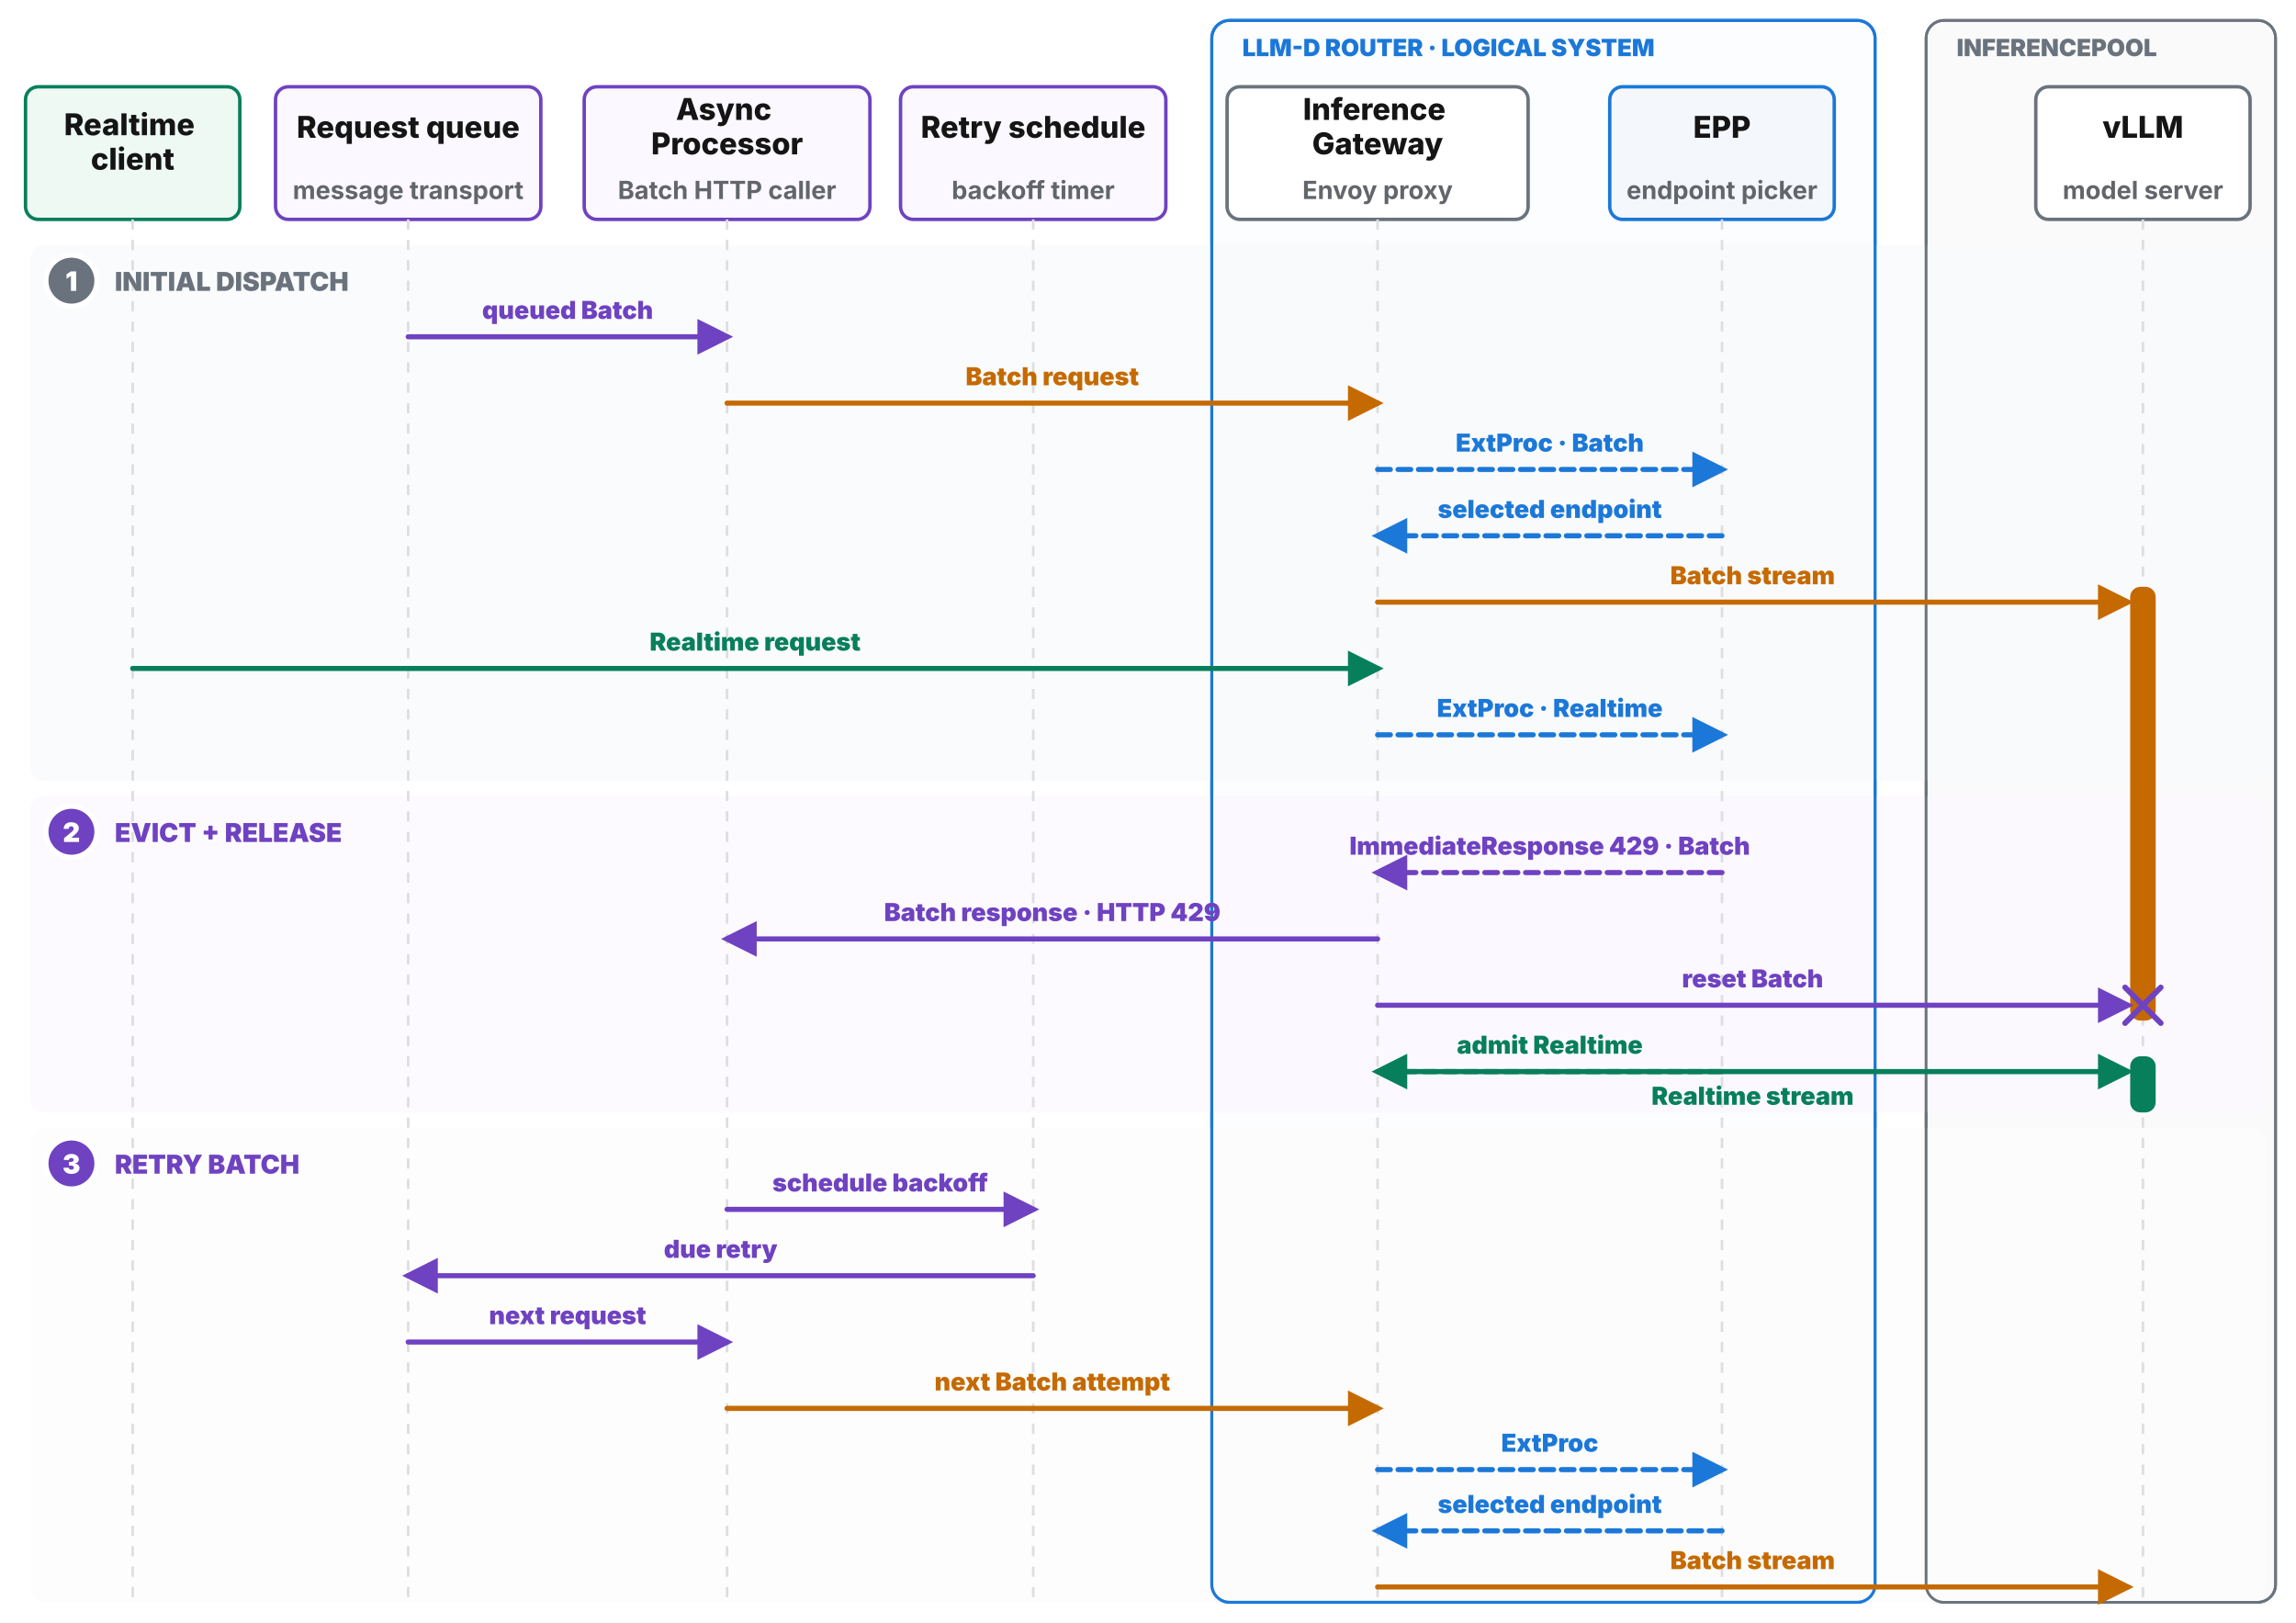
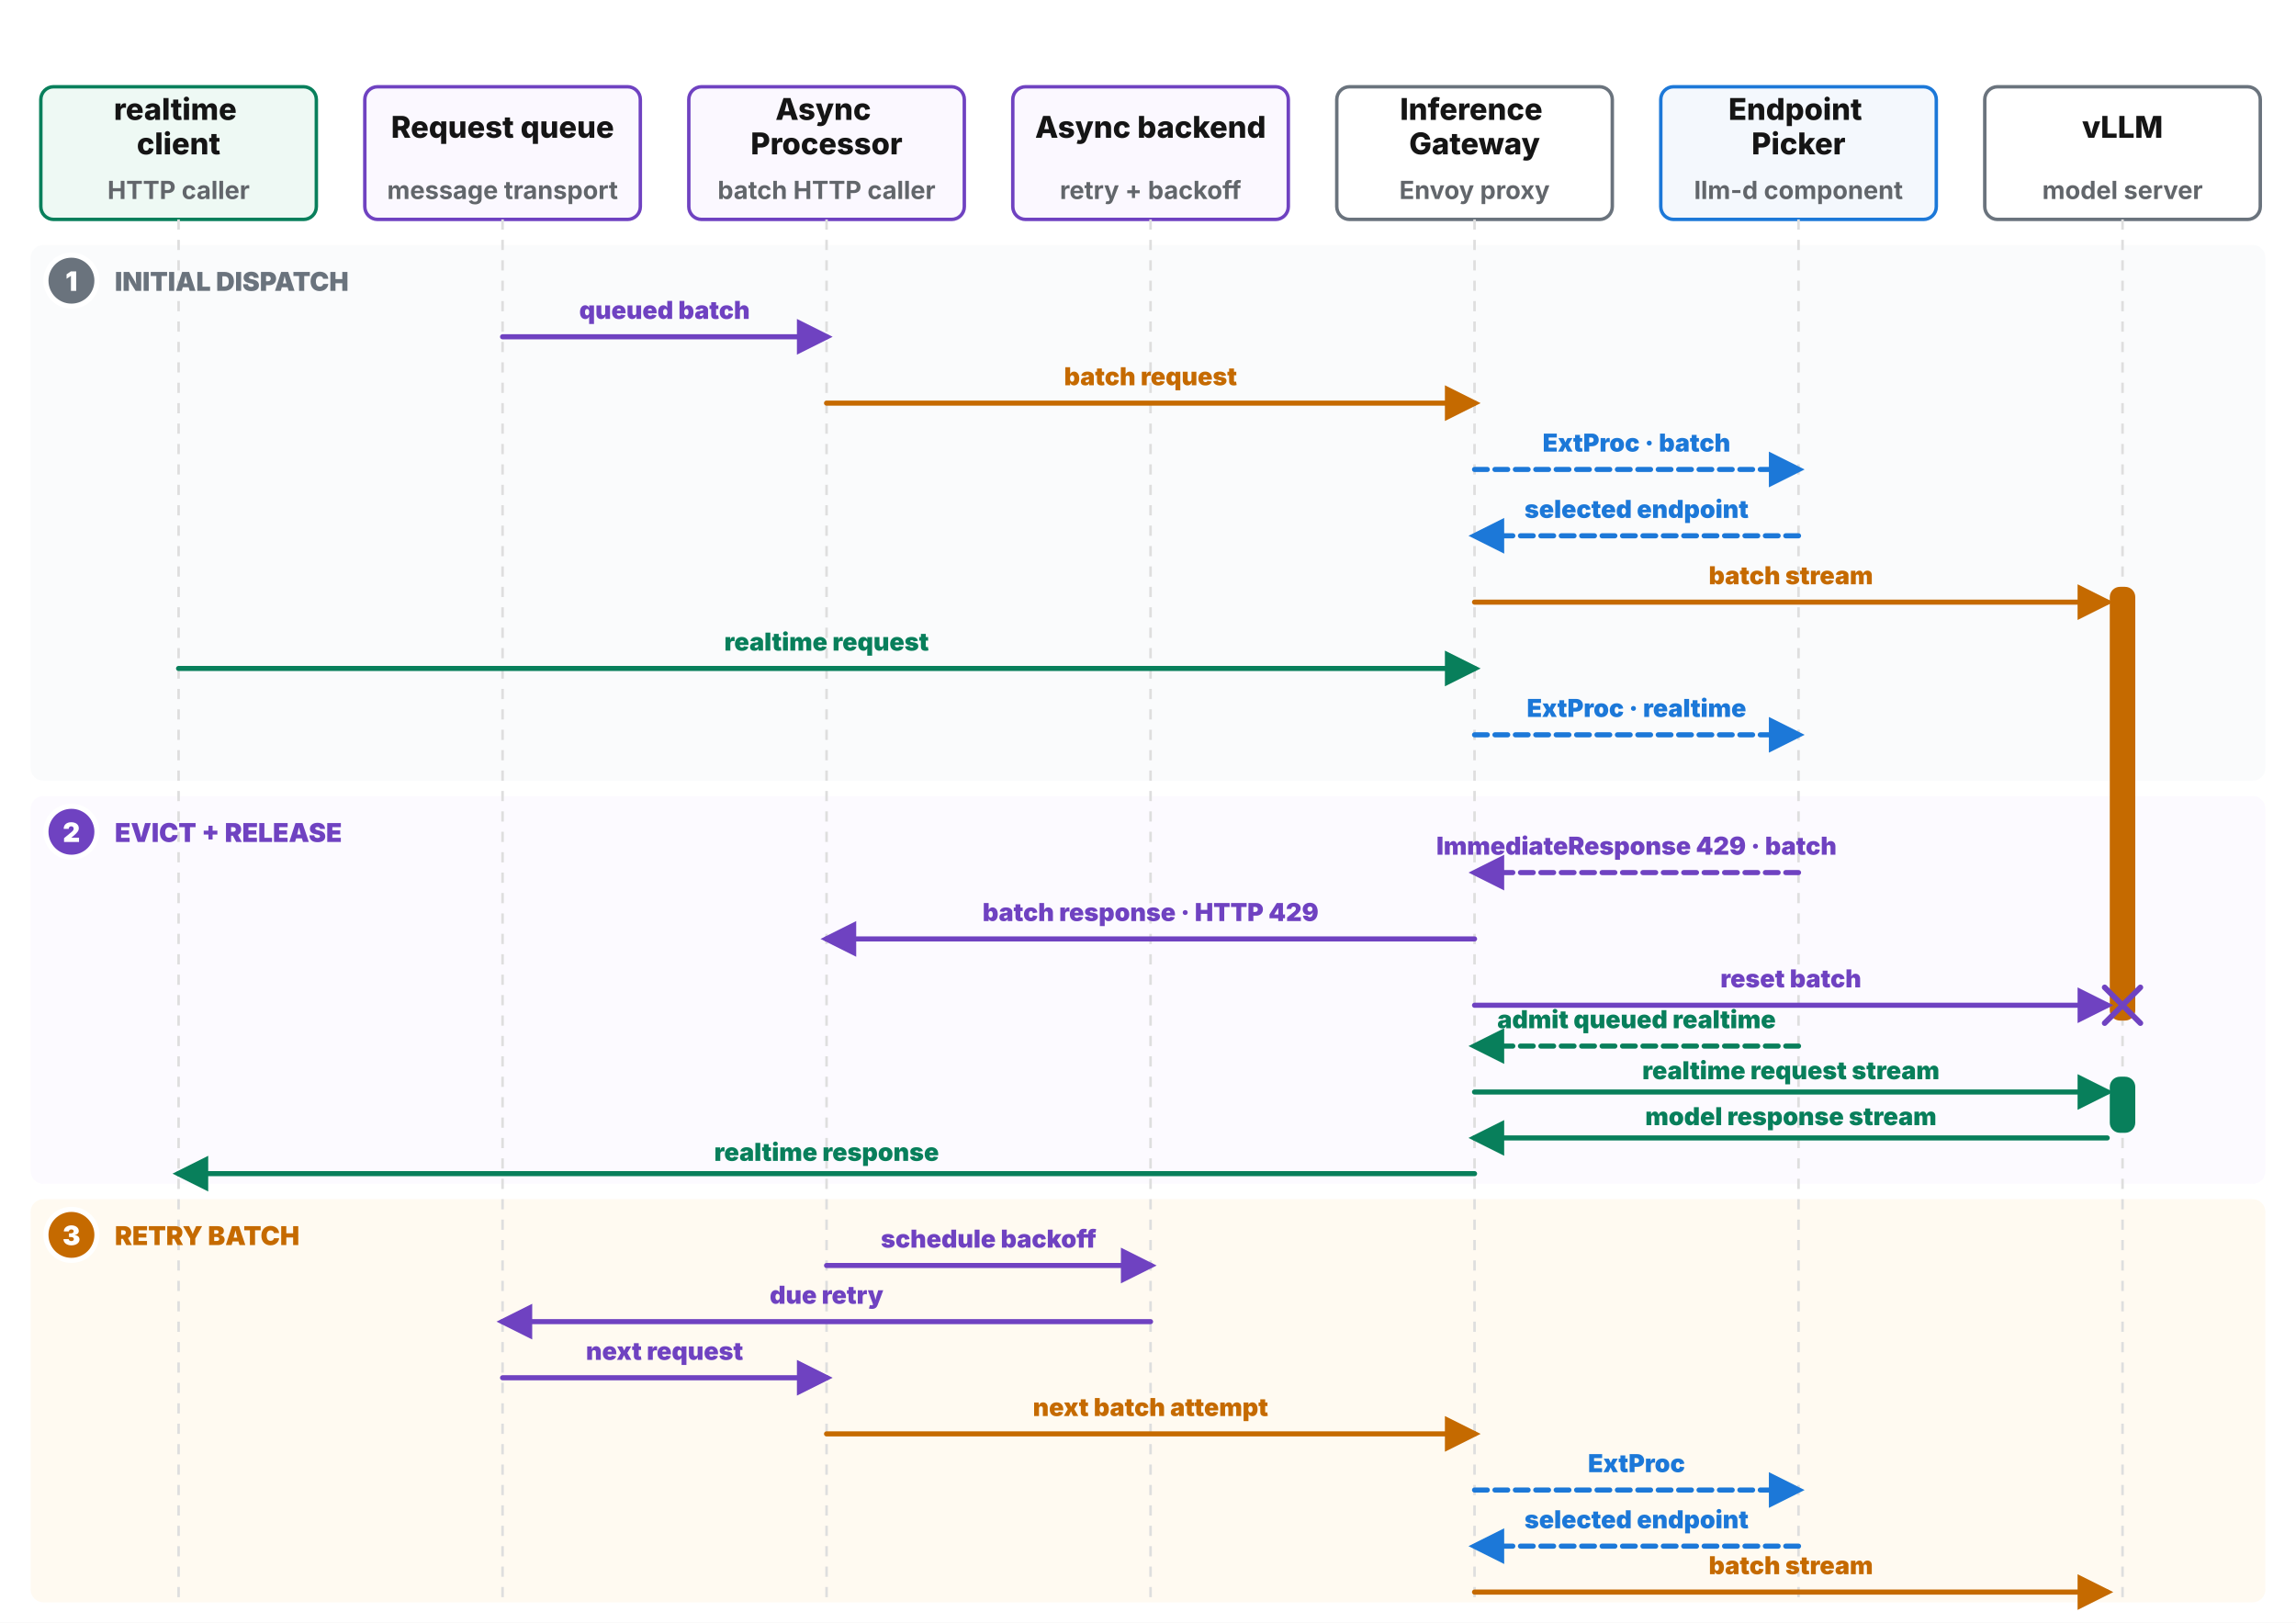
- <svg xmlns="http://www.w3.org/2000/svg" id="batch-eviction-mechanism" width="900" height="636" viewBox="0 0 900 636" role="img" aria-label="Architecture-backed sequence for the tested eviction and retry path. The external request queue feeds Batch work to the Async Processor, which is the HTTP caller. The Async Processor sends Batch through the logical llm-d Router, made of the Inference Gateway Envoy proxy and EPP, to vLLM. Realtime arrives on a separate request stream. EPP returns an ImmediateResponse with status 429 on the selected Batch stream. Envoy returns that Batch response to the Async Processor, resets the upstream Batch stream in vLLM, and forwards admitted Realtime into the released capacity. The Async Processor writes the failed Batch request to a retry schedule. After backoff, the tested Redis or Valkey retry mover returns it to the original request queue. The Async Processor consumes it again and starts the next routed attempt." style="font-family: Inter, &quot;Red Hat Text&quot;, system-ui, -apple-system, &quot;Segoe UI&quot;, sans-serif; background: rgb(255, 255, 255);">
+ <svg xmlns="http://www.w3.org/2000/svg" id="batch-eviction-mechanism" width="900" height="636" viewBox="0 0 900 636" role="img" aria-label="Architecture-backed sequence for the benchmark's eviction and retry path. The external request queue feeds batch work to the Async Processor, which is the HTTP caller. The Async Processor sends batch through the Inference Gateway Envoy proxy and Endpoint Picker to vLLM. A separate request stream carries realtime traffic. The Endpoint Picker returns an ImmediateResponse with status 429 on the selected batch stream. Envoy returns that batch response to the Async Processor and resets the upstream batch stream in vLLM. Once capacity is observed available, queued realtime traffic can be admitted. The configured async backend retains the failed batch request for retry with backoff and returns it to the request queue for the next attempt. The diagram intentionally does not claim a particular retry-storage implementation because the benchmark package did not record the Async Processor revision." style="font-family: Inter, &quot;Red Hat Text&quot;, system-ui, -apple-system, &quot;Segoe UI&quot;, sans-serif; background: rgb(255, 255, 255);">
  <rect width="900" height="636" fill="#ffffff" />
  <defs>
    <marker id="mechanism-green" viewBox="0 0 10 10" refX="8.3" refY="5" markerWidth="7" markerHeight="7" orient="auto-start-reverse" overflow="visible">
      <path d="M 0 0 L 10 5 L 0 10 z" fill="#087f5b" />
    </marker>
  </defs>
  <defs>
    <marker id="mechanism-bronze" viewBox="0 0 10 10" refX="8.3" refY="5" markerWidth="7" markerHeight="7" orient="auto-start-reverse" overflow="visible">
      <path d="M 0 0 L 10 5 L 0 10 z" fill="#c56a00" />
    </marker>
  </defs>
  <defs>
    <marker id="mechanism-purple" viewBox="0 0 10 10" refX="8.3" refY="5" markerWidth="7" markerHeight="7" orient="auto-start-reverse" overflow="visible">
      <path d="M 0 0 L 10 5 L 0 10 z" fill="#6f42c1" />
    </marker>
  </defs>
  <defs>
    <marker id="mechanism-blue" viewBox="0 0 10 10" refX="8.3" refY="5" markerWidth="7" markerHeight="7" orient="auto-start-reverse" overflow="visible">
      <path d="M 0 0 L 10 5 L 0 10 z" fill="#1c78d8" />
    </marker>
  </defs>
-   <rect x="475" y="8" width="260" height="620" rx="7" fill="#f7faff" fill-opacity="0.55" stroke="#1c78d8" stroke-width="1.15" />
-   <text x="487" y="22" text-anchor="start" fill="#1c78d8" font-size="9.3" font-weight="900">
-     <tspan x="487" dy="0">LLM-D ROUTER · LOGICAL SYSTEM</tspan>
+   <rect x="12" y="96" width="876" height="210" rx="5" fill="#f8fafb" fill-opacity="0.72" />
+   <rect x="12" y="312" width="876" height="152" rx="5" fill="#fbf8ff" fill-opacity="0.72" />
+   <rect x="12" y="470" width="876" height="158" rx="5" fill="#fff8ee" fill-opacity="0.82" />
+   <rect x="16" y="34" width="108" height="52" rx="5" fill="#eef9f4" stroke="#087f5b" stroke-width="1.35" />
+   <text x="70" y="47" text-anchor="middle" fill="#151515" font-size="11.8" font-weight="820">
+     <tspan x="70" dy="0">realtime</tspan>
+     <tspan x="70" dy="13.5">client</tspan>
  </text>
-   <rect x="755" y="8" width="137" height="620" rx="7" fill="#fafafa" stroke="#6a737d" stroke-width="1.05" />
-   <text x="767" y="22" text-anchor="start" fill="#6a737d" font-size="9.3" font-weight="900">
-     <tspan x="767" dy="0">INFERENCEPOOL</tspan>
+   <text x="70" y="78" text-anchor="middle" fill="#62666b" font-size="9.8" font-weight="650">
+     <tspan x="70" dy="0">HTTP caller</tspan>
  </text>
-   <rect x="12" y="96" width="876" height="210" rx="5" fill="#f8fafb" fill-opacity="0.72" />
-   <rect x="12" y="312" width="876" height="124" rx="5" fill="#fbf8ff" fill-opacity="0.72" />
-   <rect x="12" y="442" width="876" height="186" rx="5" fill="#fcfcfc" fill-opacity="0.72" />
-   <rect x="475" y="8" width="260" height="620" rx="7" fill="none" stroke="#1c78d8" stroke-width="1.15" />
-   <rect x="755" y="8" width="137" height="620" rx="7" fill="none" stroke="#6a737d" stroke-width="1.05" />
-   <rect x="10" y="34" width="84" height="52" rx="5" fill="#eef9f4" stroke="#087f5b" stroke-width="1.35" />
-   <text x="52" y="53" text-anchor="middle" fill="#151515" font-size="11.8" font-weight="820">
-     <tspan x="52" dy="0">Realtime</tspan>
-     <tspan x="52" dy="13.5">client</tspan>
+   <line x1="70" x2="70" y1="86" y2="628" stroke="#dedede" stroke-width="1" stroke-dasharray="4 4" />
+   <rect x="143" y="34" width="108" height="52" rx="5" fill="#fbf8ff" stroke="#6f42c1" stroke-width="1.35" />
+   <text x="197" y="54" text-anchor="middle" fill="#151515" font-size="11.8" font-weight="820">
+     <tspan x="197" dy="0">Request queue</tspan>
  </text>
-   <line x1="52" x2="52" y1="86" y2="628" stroke="#dedede" stroke-width="1" stroke-dasharray="4 4" />
-   <rect x="108" y="34" width="104" height="52" rx="5" fill="#fbf8ff" stroke="#6f42c1" stroke-width="1.35" />
-   <text x="160" y="54" text-anchor="middle" fill="#151515" font-size="11.8" font-weight="820">
-     <tspan x="160" dy="0">Request queue</tspan>
+   <text x="197" y="78" text-anchor="middle" fill="#62666b" font-size="9.8" font-weight="650">
+     <tspan x="197" dy="0">message transport</tspan>
  </text>
-   <text x="160" y="78" text-anchor="middle" fill="#62666b" font-size="9.8" font-weight="650">
-     <tspan x="160" dy="0">message transport</tspan>
+   <line x1="197" x2="197" y1="86" y2="628" stroke="#dedede" stroke-width="1" stroke-dasharray="4 4" />
+   <rect x="270" y="34" width="108" height="52" rx="5" fill="#fbf8ff" stroke="#6f42c1" stroke-width="1.35" />
+   <text x="324" y="47" text-anchor="middle" fill="#151515" font-size="11.8" font-weight="820">
+     <tspan x="324" dy="0">Async</tspan>
+     <tspan x="324" dy="13.5">Processor</tspan>
  </text>
-   <line x1="160" x2="160" y1="86" y2="628" stroke="#dedede" stroke-width="1" stroke-dasharray="4 4" />
-   <rect x="229" y="34" width="112" height="52" rx="5" fill="#fbf8ff" stroke="#6f42c1" stroke-width="1.35" />
-   <text x="285" y="47" text-anchor="middle" fill="#151515" font-size="11.8" font-weight="820">
-     <tspan x="285" dy="0">Async</tspan>
-     <tspan x="285" dy="13.5">Processor</tspan>
+   <text x="324" y="78" text-anchor="middle" fill="#62666b" font-size="9.8" font-weight="650">
+     <tspan x="324" dy="0">batch HTTP caller</tspan>
  </text>
-   <text x="285" y="78" text-anchor="middle" fill="#62666b" font-size="9.8" font-weight="650">
-     <tspan x="285" dy="0">Batch HTTP caller</tspan>
+   <line x1="324" x2="324" y1="86" y2="628" stroke="#dedede" stroke-width="1" stroke-dasharray="4 4" />
+   <rect x="397" y="34" width="108" height="52" rx="5" fill="#fbf8ff" stroke="#6f42c1" stroke-width="1.35" />
+   <text x="451" y="54" text-anchor="middle" fill="#151515" font-size="11.8" font-weight="820">
+     <tspan x="451" dy="0">Async backend</tspan>
  </text>
-   <line x1="285" x2="285" y1="86" y2="628" stroke="#dedede" stroke-width="1" stroke-dasharray="4 4" />
-   <rect x="353" y="34" width="104" height="52" rx="5" fill="#fbf8ff" stroke="#6f42c1" stroke-width="1.35" />
-   <text x="405" y="54" text-anchor="middle" fill="#151515" font-size="11.8" font-weight="820">
-     <tspan x="405" dy="0">Retry schedule</tspan>
+   <text x="451" y="78" text-anchor="middle" fill="#62666b" font-size="9.8" font-weight="650">
+     <tspan x="451" dy="0">retry + backoff</tspan>
  </text>
-   <text x="405" y="78" text-anchor="middle" fill="#62666b" font-size="9.8" font-weight="650">
-     <tspan x="405" dy="0">backoff timer</tspan>
+   <line x1="451" x2="451" y1="86" y2="628" stroke="#dedede" stroke-width="1" stroke-dasharray="4 4" />
+   <rect x="524" y="34" width="108" height="52" rx="5" fill="#ffffff" stroke="#6a737d" stroke-width="1.35" />
+   <text x="578" y="47" text-anchor="middle" fill="#151515" font-size="11.8" font-weight="820">
+     <tspan x="578" dy="0">Inference</tspan>
+     <tspan x="578" dy="13.5">Gateway</tspan>
  </text>
-   <line x1="405" x2="405" y1="86" y2="628" stroke="#dedede" stroke-width="1" stroke-dasharray="4 4" />
-   <rect x="481" y="34" width="118" height="52" rx="5" fill="#ffffff" stroke="#6a737d" stroke-width="1.35" />
-   <text x="540" y="47" text-anchor="middle" fill="#151515" font-size="11.8" font-weight="820">
-     <tspan x="540" dy="0">Inference</tspan>
-     <tspan x="540" dy="13.5">Gateway</tspan>
+   <text x="578" y="78" text-anchor="middle" fill="#62666b" font-size="9.8" font-weight="650">
+     <tspan x="578" dy="0">Envoy proxy</tspan>
  </text>
-   <text x="540" y="78" text-anchor="middle" fill="#62666b" font-size="9.8" font-weight="650">
-     <tspan x="540" dy="0">Envoy proxy</tspan>
+   <line x1="578" x2="578" y1="86" y2="628" stroke="#dedede" stroke-width="1" stroke-dasharray="4 4" />
+   <rect x="651" y="34" width="108" height="52" rx="5" fill="#f4f8fd" stroke="#1c78d8" stroke-width="1.35" />
+   <text x="705" y="47" text-anchor="middle" fill="#151515" font-size="11.8" font-weight="820">
+     <tspan x="705" dy="0">Endpoint</tspan>
+     <tspan x="705" dy="13.5">Picker</tspan>
  </text>
-   <line x1="540" x2="540" y1="86" y2="628" stroke="#dedede" stroke-width="1" stroke-dasharray="4 4" />
-   <rect x="631" y="34" width="88" height="52" rx="5" fill="#f4f8fd" stroke="#1c78d8" stroke-width="1.35" />
-   <text x="675" y="54" text-anchor="middle" fill="#151515" font-size="11.8" font-weight="820">
-     <tspan x="675" dy="0">EPP</tspan>
+   <text x="705" y="78" text-anchor="middle" fill="#62666b" font-size="9.8" font-weight="650">
+     <tspan x="705" dy="0">llm-d component</tspan>
  </text>
-   <text x="675" y="78" text-anchor="middle" fill="#62666b" font-size="9.8" font-weight="650">
-     <tspan x="675" dy="0">endpoint picker</tspan>
+   <line x1="705" x2="705" y1="86" y2="628" stroke="#dedede" stroke-width="1" stroke-dasharray="4 4" />
+   <rect x="778" y="34" width="108" height="52" rx="5" fill="#ffffff" stroke="#6a737d" stroke-width="1.35" />
+   <text x="832" y="54" text-anchor="middle" fill="#151515" font-size="11.8" font-weight="820">
+     <tspan x="832" dy="0">vLLM</tspan>
  </text>
-   <line x1="675" x2="675" y1="86" y2="628" stroke="#dedede" stroke-width="1" stroke-dasharray="4 4" />
-   <rect x="798" y="34" width="84" height="52" rx="5" fill="#ffffff" stroke="#6a737d" stroke-width="1.35" />
-   <text x="840" y="54" text-anchor="middle" fill="#151515" font-size="11.8" font-weight="820">
-     <tspan x="840" dy="0">vLLM</tspan>
+   <text x="832" y="78" text-anchor="middle" fill="#62666b" font-size="9.8" font-weight="650">
+     <tspan x="832" dy="0">model server</tspan>
  </text>
-   <text x="840" y="78" text-anchor="middle" fill="#62666b" font-size="9.8" font-weight="650">
-     <tspan x="840" dy="0">model server</tspan>
-   </text>
-   <line x1="840" x2="840" y1="86" y2="628" stroke="#dedede" stroke-width="1" stroke-dasharray="4 4" />
+   <line x1="832" x2="832" y1="86" y2="628" stroke="#dedede" stroke-width="1" stroke-dasharray="4 4" />
  <circle cx="28" cy="110" r="10" fill="#6a737d" stroke="#ffffff" stroke-width="2" />
  <text x="28" y="114" text-anchor="middle" fill="#ffffff" font-size="10.5" font-weight="900">
    <tspan x="28" dy="0">1</tspan>
  </text>
  <text x="45" y="114" text-anchor="start" fill="#6a737d" font-size="10.2" font-weight="900">
    <tspan x="45" dy="0">INITIAL DISPATCH</tspan>
  </text>
  <circle cx="28" cy="326" r="10" fill="#6f42c1" stroke="#ffffff" stroke-width="2" />
  <text x="28" y="330" text-anchor="middle" fill="#ffffff" font-size="10.5" font-weight="900">
    <tspan x="28" dy="0">2</tspan>
  </text>
  <text x="45" y="330" text-anchor="start" fill="#6f42c1" font-size="10.2" font-weight="900">
    <tspan x="45" dy="0">EVICT + RELEASE</tspan>
  </text>
-   <circle cx="28" cy="456" r="10" fill="#6f42c1" stroke="#ffffff" stroke-width="2" />
-   <text x="28" y="460" text-anchor="middle" fill="#ffffff" font-size="10.5" font-weight="900">
+   <circle cx="28" cy="484" r="10" fill="#c56a00" stroke="#ffffff" stroke-width="2" />
+   <text x="28" y="488" text-anchor="middle" fill="#ffffff" font-size="10.5" font-weight="900">
    <tspan x="28" dy="0">3</tspan>
  </text>
-   <text x="45" y="460" text-anchor="start" fill="#6f42c1" font-size="10.2" font-weight="900">
+   <text x="45" y="488" text-anchor="start" fill="#c56a00" font-size="10.2" font-weight="900">
    <tspan x="45" dy="0">RETRY BATCH</tspan>
  </text>
-   <path d="M160,132 L285,132" fill="none" stroke="#6f42c1" stroke-width="2" stroke-linejoin="round" stroke-linecap="round" marker-end="url(#mechanism-purple)" />
-   <text x="222.5" y="125" text-anchor="middle" fill="#6f42c1" font-size="9.7" font-weight="850">
-     <tspan x="222.5" dy="0">queued Batch</tspan>
+   <path d="M197,132 L324,132" fill="none" stroke="#6f42c1" stroke-width="2" stroke-linejoin="round" stroke-linecap="round" marker-end="url(#mechanism-purple)" />
+   <text x="260.5" y="125" text-anchor="middle" fill="#6f42c1" font-size="9.7" font-weight="850">
+     <tspan x="260.5" dy="0">queued batch</tspan>
  </text>
-   <path d="M285,158 L540,158" fill="none" stroke="#c56a00" stroke-width="2" stroke-linejoin="round" stroke-linecap="round" marker-end="url(#mechanism-bronze)" />
-   <text x="412.5" y="151" text-anchor="middle" fill="#c56a00" font-size="9.7" font-weight="850">
-     <tspan x="412.5" dy="0">Batch request</tspan>
+   <path d="M324,158 L578,158" fill="none" stroke="#c56a00" stroke-width="2" stroke-linejoin="round" stroke-linecap="round" marker-end="url(#mechanism-bronze)" />
+   <text x="451" y="151" text-anchor="middle" fill="#c56a00" font-size="9.7" font-weight="850">
+     <tspan x="451" dy="0">batch request</tspan>
  </text>
-   <path d="M540,184 L675,184" fill="none" stroke="#1c78d8" stroke-width="2" stroke-linejoin="round" stroke-linecap="round" stroke-dasharray="5 3" marker-end="url(#mechanism-blue)" />
-   <text x="607.5" y="177" text-anchor="middle" fill="#1c78d8" font-size="9.7" font-weight="850">
-     <tspan x="607.5" dy="0">ExtProc · Batch</tspan>
+   <path d="M578,184 L705,184" fill="none" stroke="#1c78d8" stroke-width="2" stroke-linejoin="round" stroke-linecap="round" stroke-dasharray="5 3" marker-end="url(#mechanism-blue)" />
+   <text x="641.5" y="177" text-anchor="middle" fill="#1c78d8" font-size="9.7" font-weight="850">
+     <tspan x="641.5" dy="0">ExtProc · batch</tspan>
  </text>
-   <path d="M675,210 L540,210" fill="none" stroke="#1c78d8" stroke-width="2" stroke-linejoin="round" stroke-linecap="round" stroke-dasharray="5 3" marker-end="url(#mechanism-blue)" />
-   <text x="607.5" y="203" text-anchor="middle" fill="#1c78d8" font-size="9.7" font-weight="850">
-     <tspan x="607.5" dy="0">selected endpoint</tspan>
+   <path d="M705,210 L578,210" fill="none" stroke="#1c78d8" stroke-width="2" stroke-linejoin="round" stroke-linecap="round" stroke-dasharray="5 3" marker-end="url(#mechanism-blue)" />
+   <text x="641.5" y="203" text-anchor="middle" fill="#1c78d8" font-size="9.7" font-weight="850">
+     <tspan x="641.5" dy="0">selected endpoint</tspan>
  </text>
-   <path d="M540,236 L834,236" fill="none" stroke="#c56a00" stroke-width="2" stroke-linejoin="round" stroke-linecap="round" marker-end="url(#mechanism-bronze)" />
-   <text x="687" y="229" text-anchor="middle" fill="#c56a00" font-size="9.7" font-weight="850">
-     <tspan x="687" dy="0">Batch stream</tspan>
+   <path d="M578,236 L826,236" fill="none" stroke="#c56a00" stroke-width="2" stroke-linejoin="round" stroke-linecap="round" marker-end="url(#mechanism-bronze)" />
+   <text x="702" y="229" text-anchor="middle" fill="#c56a00" font-size="9.7" font-weight="850">
+     <tspan x="702" dy="0">batch stream</tspan>
  </text>
-   <rect x="835" y="230" width="10" height="170" rx="4" fill="#c56a00" />
-   <path d="M52,262 L540,262" fill="none" stroke="#087f5b" stroke-width="2" stroke-linejoin="round" stroke-linecap="round" marker-end="url(#mechanism-green)" />
-   <text x="296" y="255" text-anchor="middle" fill="#087f5b" font-size="9.7" font-weight="850">
-     <tspan x="296" dy="0">Realtime request</tspan>
+   <rect x="827" y="230" width="10" height="170" rx="4" fill="#c56a00" />
+   <path d="M70,262 L578,262" fill="none" stroke="#087f5b" stroke-width="2" stroke-linejoin="round" stroke-linecap="round" marker-end="url(#mechanism-green)" />
+   <text x="324" y="255" text-anchor="middle" fill="#087f5b" font-size="9.7" font-weight="850">
+     <tspan x="324" dy="0">realtime request</tspan>
  </text>
-   <path d="M540,288 L675,288" fill="none" stroke="#1c78d8" stroke-width="2" stroke-linejoin="round" stroke-linecap="round" stroke-dasharray="5 3" marker-end="url(#mechanism-blue)" />
-   <text x="607.5" y="281" text-anchor="middle" fill="#1c78d8" font-size="9.7" font-weight="850">
-     <tspan x="607.5" dy="0">ExtProc · Realtime</tspan>
+   <path d="M578,288 L705,288" fill="none" stroke="#1c78d8" stroke-width="2" stroke-linejoin="round" stroke-linecap="round" stroke-dasharray="5 3" marker-end="url(#mechanism-blue)" />
+   <text x="641.5" y="281" text-anchor="middle" fill="#1c78d8" font-size="9.7" font-weight="850">
+     <tspan x="641.5" dy="0">ExtProc · realtime</tspan>
  </text>
-   <path d="M675,342 L540,342" fill="none" stroke="#6f42c1" stroke-width="2" stroke-linejoin="round" stroke-linecap="round" stroke-dasharray="5 3" marker-end="url(#mechanism-purple)" />
-   <text x="607.5" y="335" text-anchor="middle" fill="#6f42c1" font-size="9.7" font-weight="850">
-     <tspan x="607.5" dy="0">ImmediateResponse 429 · Batch</tspan>
+   <path d="M705,342 L578,342" fill="none" stroke="#6f42c1" stroke-width="2" stroke-linejoin="round" stroke-linecap="round" stroke-dasharray="5 3" marker-end="url(#mechanism-purple)" />
+   <text x="641.5" y="335" text-anchor="middle" fill="#6f42c1" font-size="9.7" font-weight="850">
+     <tspan x="641.5" dy="0">ImmediateResponse 429 · batch</tspan>
  </text>
-   <path d="M540,368 L285,368" fill="none" stroke="#6f42c1" stroke-width="2" stroke-linejoin="round" stroke-linecap="round" marker-end="url(#mechanism-purple)" />
-   <text x="412.5" y="361" text-anchor="middle" fill="#6f42c1" font-size="9.7" font-weight="850">
-     <tspan x="412.5" dy="0">Batch response · HTTP 429</tspan>
+   <path d="M578,368 L324,368" fill="none" stroke="#6f42c1" stroke-width="2" stroke-linejoin="round" stroke-linecap="round" marker-end="url(#mechanism-purple)" />
+   <text x="451" y="361" text-anchor="middle" fill="#6f42c1" font-size="9.7" font-weight="850">
+     <tspan x="451" dy="0">batch response · HTTP 429</tspan>
  </text>
-   <path d="M540,394 L834,394" fill="none" stroke="#6f42c1" stroke-width="2" stroke-linejoin="round" stroke-linecap="round" marker-end="url(#mechanism-purple)" />
-   <text x="687" y="387" text-anchor="middle" fill="#6f42c1" font-size="9.7" font-weight="850">
-     <tspan x="687" dy="0">reset Batch</tspan>
+   <path d="M578,394 L826,394" fill="none" stroke="#6f42c1" stroke-width="2" stroke-linejoin="round" stroke-linecap="round" marker-end="url(#mechanism-purple)" />
+   <text x="702" y="387" text-anchor="middle" fill="#6f42c1" font-size="9.7" font-weight="850">
+     <tspan x="702" dy="0">reset batch</tspan>
  </text>
-   <path d="M833,387 L847,401 M847,387 L833,401" stroke="#6f42c1" stroke-width="2.2" stroke-linecap="round" />
-   <path d="M675,420 L540,420" fill="none" stroke="#087f5b" stroke-width="2" stroke-linejoin="round" stroke-linecap="round" stroke-dasharray="5 3" marker-end="url(#mechanism-green)" />
-   <text x="607.5" y="413" text-anchor="middle" fill="#087f5b" font-size="9.7" font-weight="850">
-     <tspan x="607.5" dy="0">admit Realtime</tspan>
+   <path d="M825,387 L839,401 M839,387 L825,401" stroke="#6f42c1" stroke-width="2.2" stroke-linecap="round" />
+   <path d="M705,410 L578,410" fill="none" stroke="#087f5b" stroke-width="2" stroke-linejoin="round" stroke-linecap="round" stroke-dasharray="5 3" marker-end="url(#mechanism-green)" />
+   <text x="641.5" y="403" text-anchor="middle" fill="#087f5b" font-size="9.7" font-weight="850">
+     <tspan x="641.5" dy="0">admit queued realtime</tspan>
  </text>
-   <path d="M540,420 L834,420" fill="none" stroke="#087f5b" stroke-width="2" stroke-linejoin="round" stroke-linecap="round" marker-end="url(#mechanism-green)" />
-   <text x="687" y="433" text-anchor="middle" fill="#087f5b" font-size="9.7" font-weight="850">
-     <tspan x="687" dy="0">Realtime stream</tspan>
+   <path d="M578,428 L826,428" fill="none" stroke="#087f5b" stroke-width="2" stroke-linejoin="round" stroke-linecap="round" marker-end="url(#mechanism-green)" />
+   <text x="702" y="423" text-anchor="middle" fill="#087f5b" font-size="9.7" font-weight="850">
+     <tspan x="702" dy="0">realtime request stream</tspan>
  </text>
-   <rect x="835" y="414" width="10" height="22" rx="4" fill="#087f5b" />
-   <path d="M285,474 L405,474" fill="none" stroke="#6f42c1" stroke-width="2" stroke-linejoin="round" stroke-linecap="round" marker-end="url(#mechanism-purple)" />
-   <text x="345" y="467" text-anchor="middle" fill="#6f42c1" font-size="9.7" font-weight="850">
-     <tspan x="345" dy="0">schedule backoff</tspan>
+   <rect x="827" y="422" width="10" height="22" rx="4" fill="#087f5b" />
+   <path d="M826,446 L578,446" fill="none" stroke="#087f5b" stroke-width="2" stroke-linejoin="round" stroke-linecap="round" marker-end="url(#mechanism-green)" />
+   <text x="702" y="441" text-anchor="middle" fill="#087f5b" font-size="9.7" font-weight="850">
+     <tspan x="702" dy="0">model response stream</tspan>
  </text>
-   <path d="M405,500 L160,500" fill="none" stroke="#6f42c1" stroke-width="2" stroke-linejoin="round" stroke-linecap="round" marker-end="url(#mechanism-purple)" />
-   <text x="282.5" y="493" text-anchor="middle" fill="#6f42c1" font-size="9.7" font-weight="850">
-     <tspan x="282.5" dy="0">due retry</tspan>
+   <path d="M578,460 L70,460" fill="none" stroke="#087f5b" stroke-width="2" stroke-linejoin="round" stroke-linecap="round" marker-end="url(#mechanism-green)" />
+   <text x="324" y="455" text-anchor="middle" fill="#087f5b" font-size="9.7" font-weight="850">
+     <tspan x="324" dy="0">realtime response</tspan>
  </text>
-   <path d="M160,526 L285,526" fill="none" stroke="#6f42c1" stroke-width="2" stroke-linejoin="round" stroke-linecap="round" marker-end="url(#mechanism-purple)" />
-   <text x="222.5" y="519" text-anchor="middle" fill="#6f42c1" font-size="9.7" font-weight="850">
-     <tspan x="222.5" dy="0">next request</tspan>
+   <path d="M324,496 L451,496" fill="none" stroke="#6f42c1" stroke-width="2" stroke-linejoin="round" stroke-linecap="round" marker-end="url(#mechanism-purple)" />
+   <text x="387.5" y="489" text-anchor="middle" fill="#6f42c1" font-size="9.7" font-weight="850">
+     <tspan x="387.5" dy="0">schedule backoff</tspan>
  </text>
-   <path d="M285,552 L540,552" fill="none" stroke="#c56a00" stroke-width="2" stroke-linejoin="round" stroke-linecap="round" marker-end="url(#mechanism-bronze)" />
-   <text x="412.5" y="545" text-anchor="middle" fill="#c56a00" font-size="9.7" font-weight="850">
-     <tspan x="412.5" dy="0">next Batch attempt</tspan>
+   <path d="M451,518 L197,518" fill="none" stroke="#6f42c1" stroke-width="2" stroke-linejoin="round" stroke-linecap="round" marker-end="url(#mechanism-purple)" />
+   <text x="324" y="511" text-anchor="middle" fill="#6f42c1" font-size="9.7" font-weight="850">
+     <tspan x="324" dy="0">due retry</tspan>
  </text>
-   <path d="M540,576 L675,576" fill="none" stroke="#1c78d8" stroke-width="2" stroke-linejoin="round" stroke-linecap="round" stroke-dasharray="5 3" marker-end="url(#mechanism-blue)" />
-   <text x="607.5" y="569" text-anchor="middle" fill="#1c78d8" font-size="9.7" font-weight="850">
-     <tspan x="607.5" dy="0">ExtProc</tspan>
+   <path d="M197,540 L324,540" fill="none" stroke="#6f42c1" stroke-width="2" stroke-linejoin="round" stroke-linecap="round" marker-end="url(#mechanism-purple)" />
+   <text x="260.5" y="533" text-anchor="middle" fill="#6f42c1" font-size="9.7" font-weight="850">
+     <tspan x="260.5" dy="0">next request</tspan>
  </text>
-   <path d="M675,600 L540,600" fill="none" stroke="#1c78d8" stroke-width="2" stroke-linejoin="round" stroke-linecap="round" stroke-dasharray="5 3" marker-end="url(#mechanism-blue)" />
-   <text x="607.5" y="593" text-anchor="middle" fill="#1c78d8" font-size="9.7" font-weight="850">
-     <tspan x="607.5" dy="0">selected endpoint</tspan>
+   <path d="M324,562 L578,562" fill="none" stroke="#c56a00" stroke-width="2" stroke-linejoin="round" stroke-linecap="round" marker-end="url(#mechanism-bronze)" />
+   <text x="451" y="555" text-anchor="middle" fill="#c56a00" font-size="9.7" font-weight="850">
+     <tspan x="451" dy="0">next batch attempt</tspan>
  </text>
-   <path d="M540,622 L834,622" fill="none" stroke="#c56a00" stroke-width="2" stroke-linejoin="round" stroke-linecap="round" marker-end="url(#mechanism-bronze)" />
-   <text x="687" y="615" text-anchor="middle" fill="#c56a00" font-size="9.7" font-weight="850">
-     <tspan x="687" dy="0">Batch stream</tspan>
+   <path d="M578,584 L705,584" fill="none" stroke="#1c78d8" stroke-width="2" stroke-linejoin="round" stroke-linecap="round" stroke-dasharray="5 3" marker-end="url(#mechanism-blue)" />
+   <text x="641.5" y="577" text-anchor="middle" fill="#1c78d8" font-size="9.7" font-weight="850">
+     <tspan x="641.5" dy="0">ExtProc</tspan>
+   </text>
+   <path d="M705,606 L578,606" fill="none" stroke="#1c78d8" stroke-width="2" stroke-linejoin="round" stroke-linecap="round" stroke-dasharray="5 3" marker-end="url(#mechanism-blue)" />
+   <text x="641.5" y="599" text-anchor="middle" fill="#1c78d8" font-size="9.7" font-weight="850">
+     <tspan x="641.5" dy="0">selected endpoint</tspan>
+   </text>
+   <path d="M578,624 L826,624" fill="none" stroke="#c56a00" stroke-width="2" stroke-linejoin="round" stroke-linecap="round" marker-end="url(#mechanism-bronze)" />
+   <text x="702" y="617" text-anchor="middle" fill="#c56a00" font-size="9.7" font-weight="850">
+     <tspan x="702" dy="0">batch stream</tspan>
  </text>
</svg>
